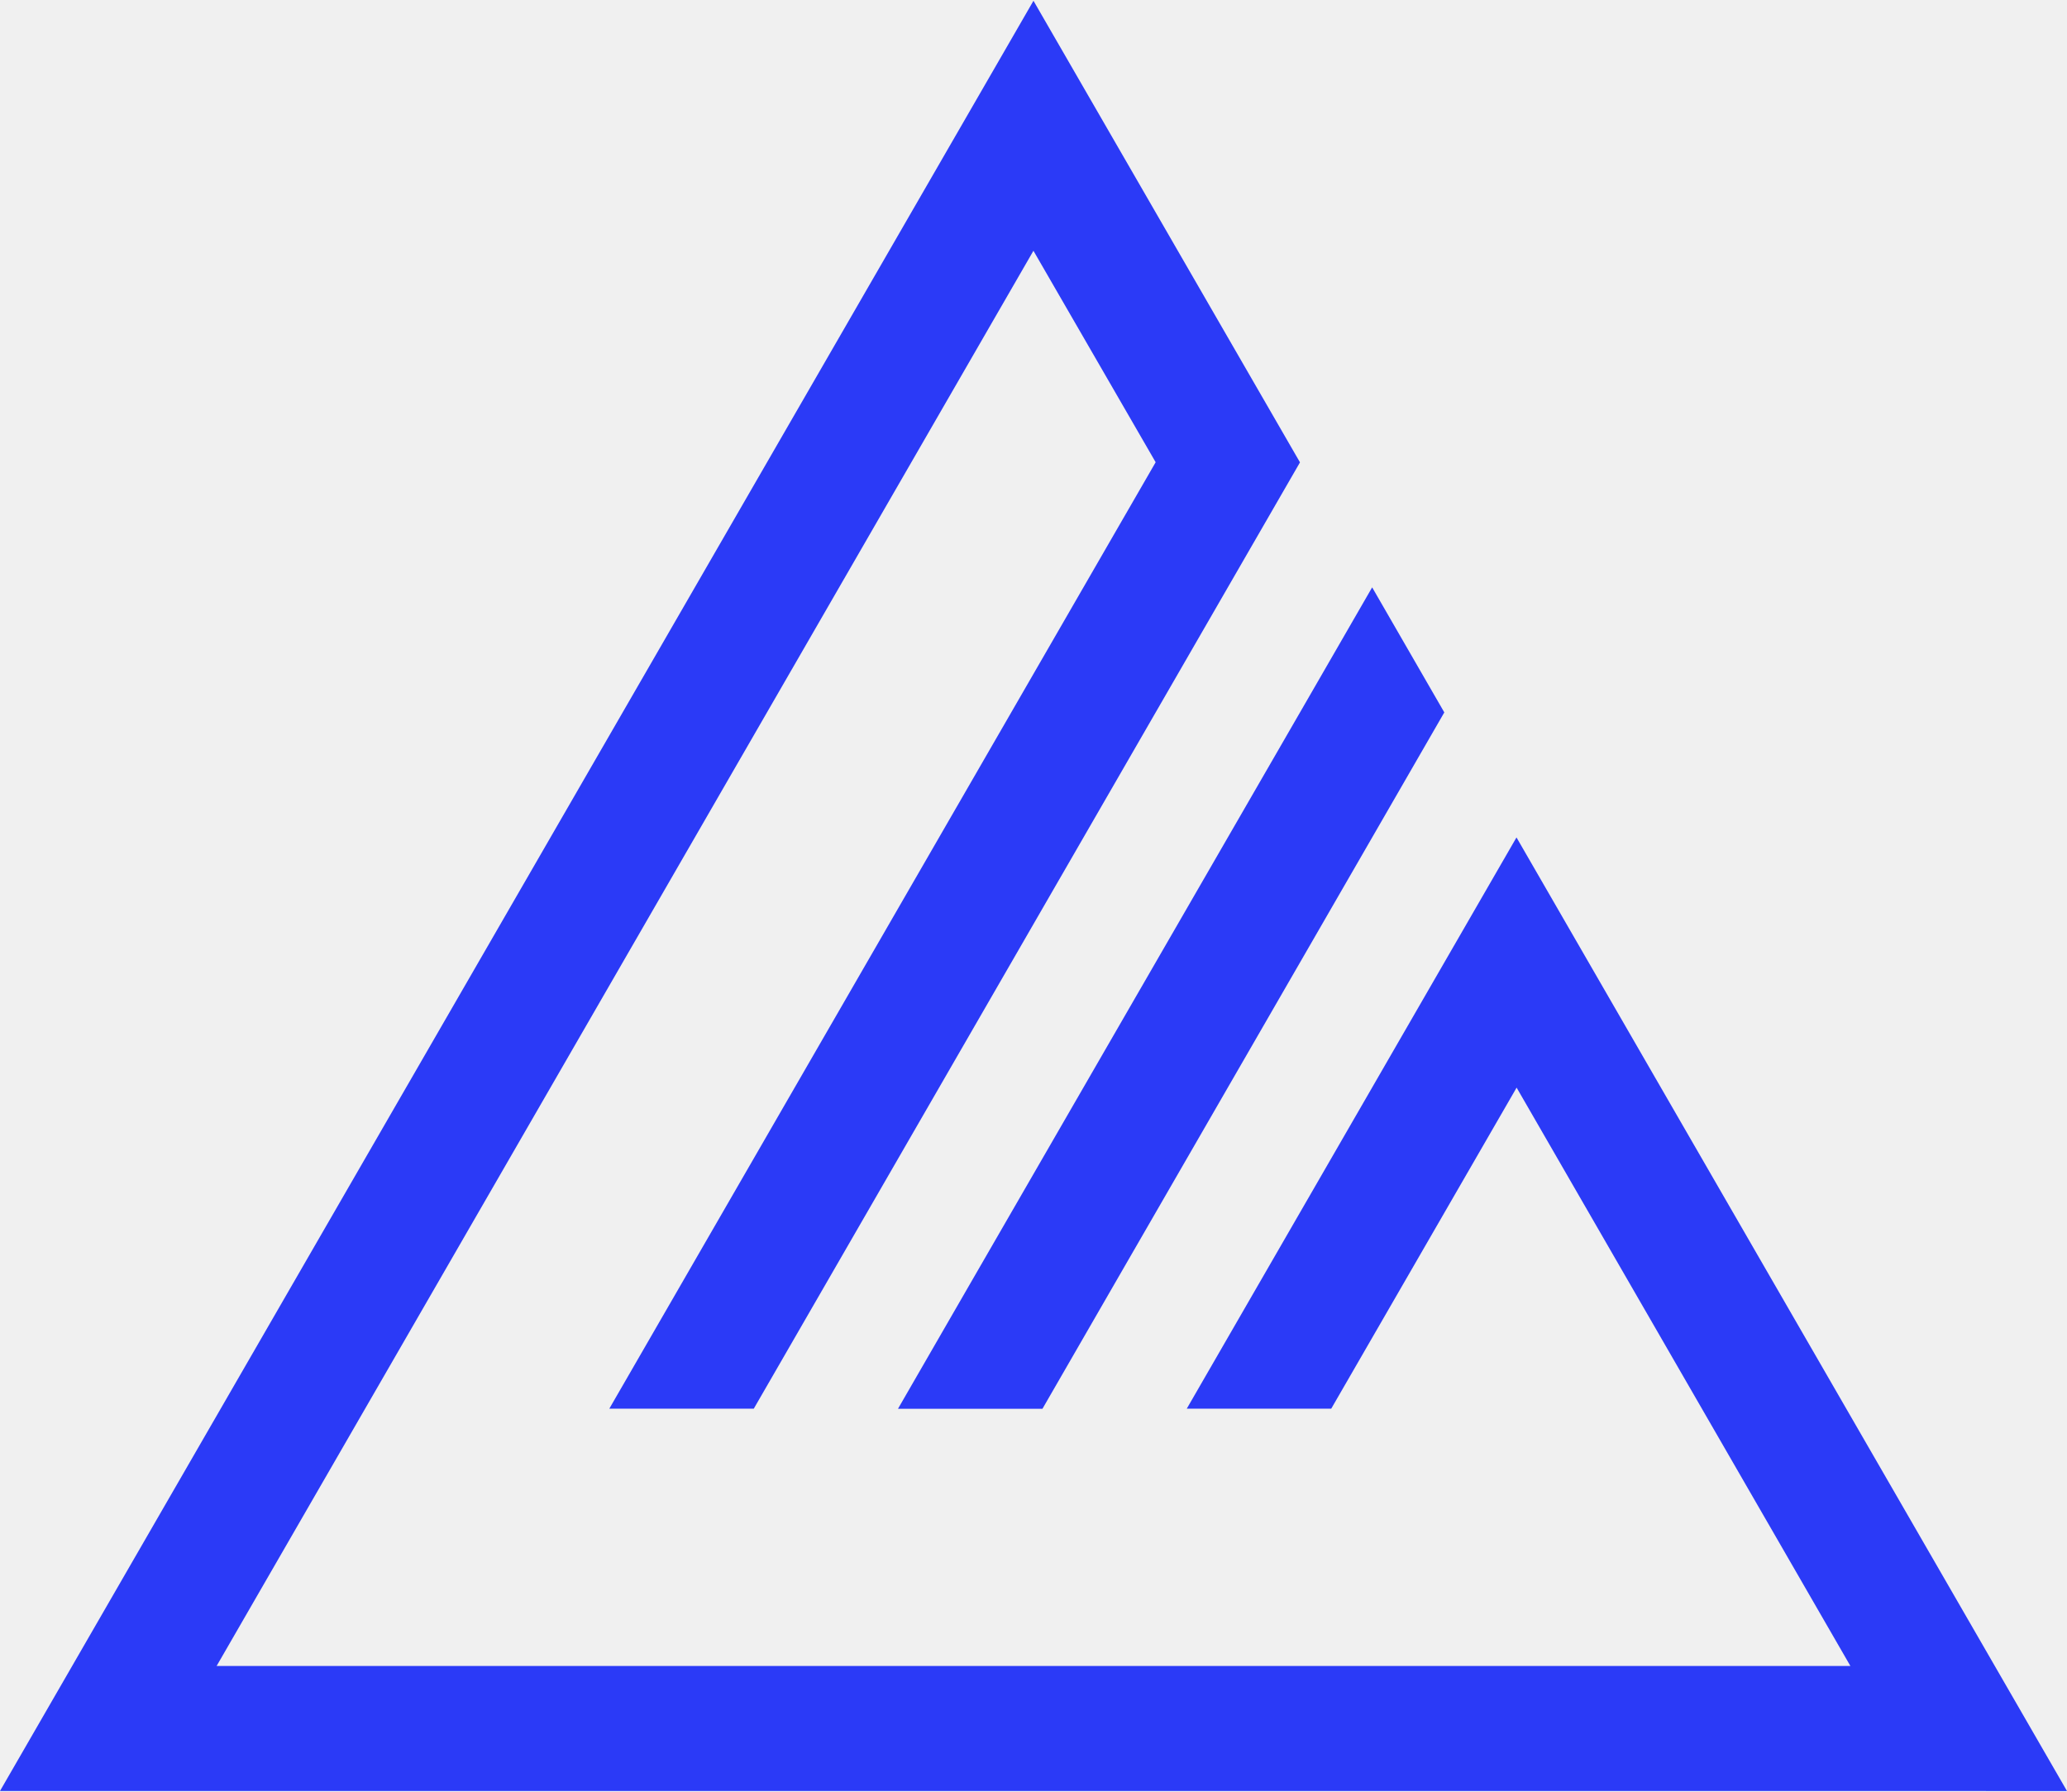
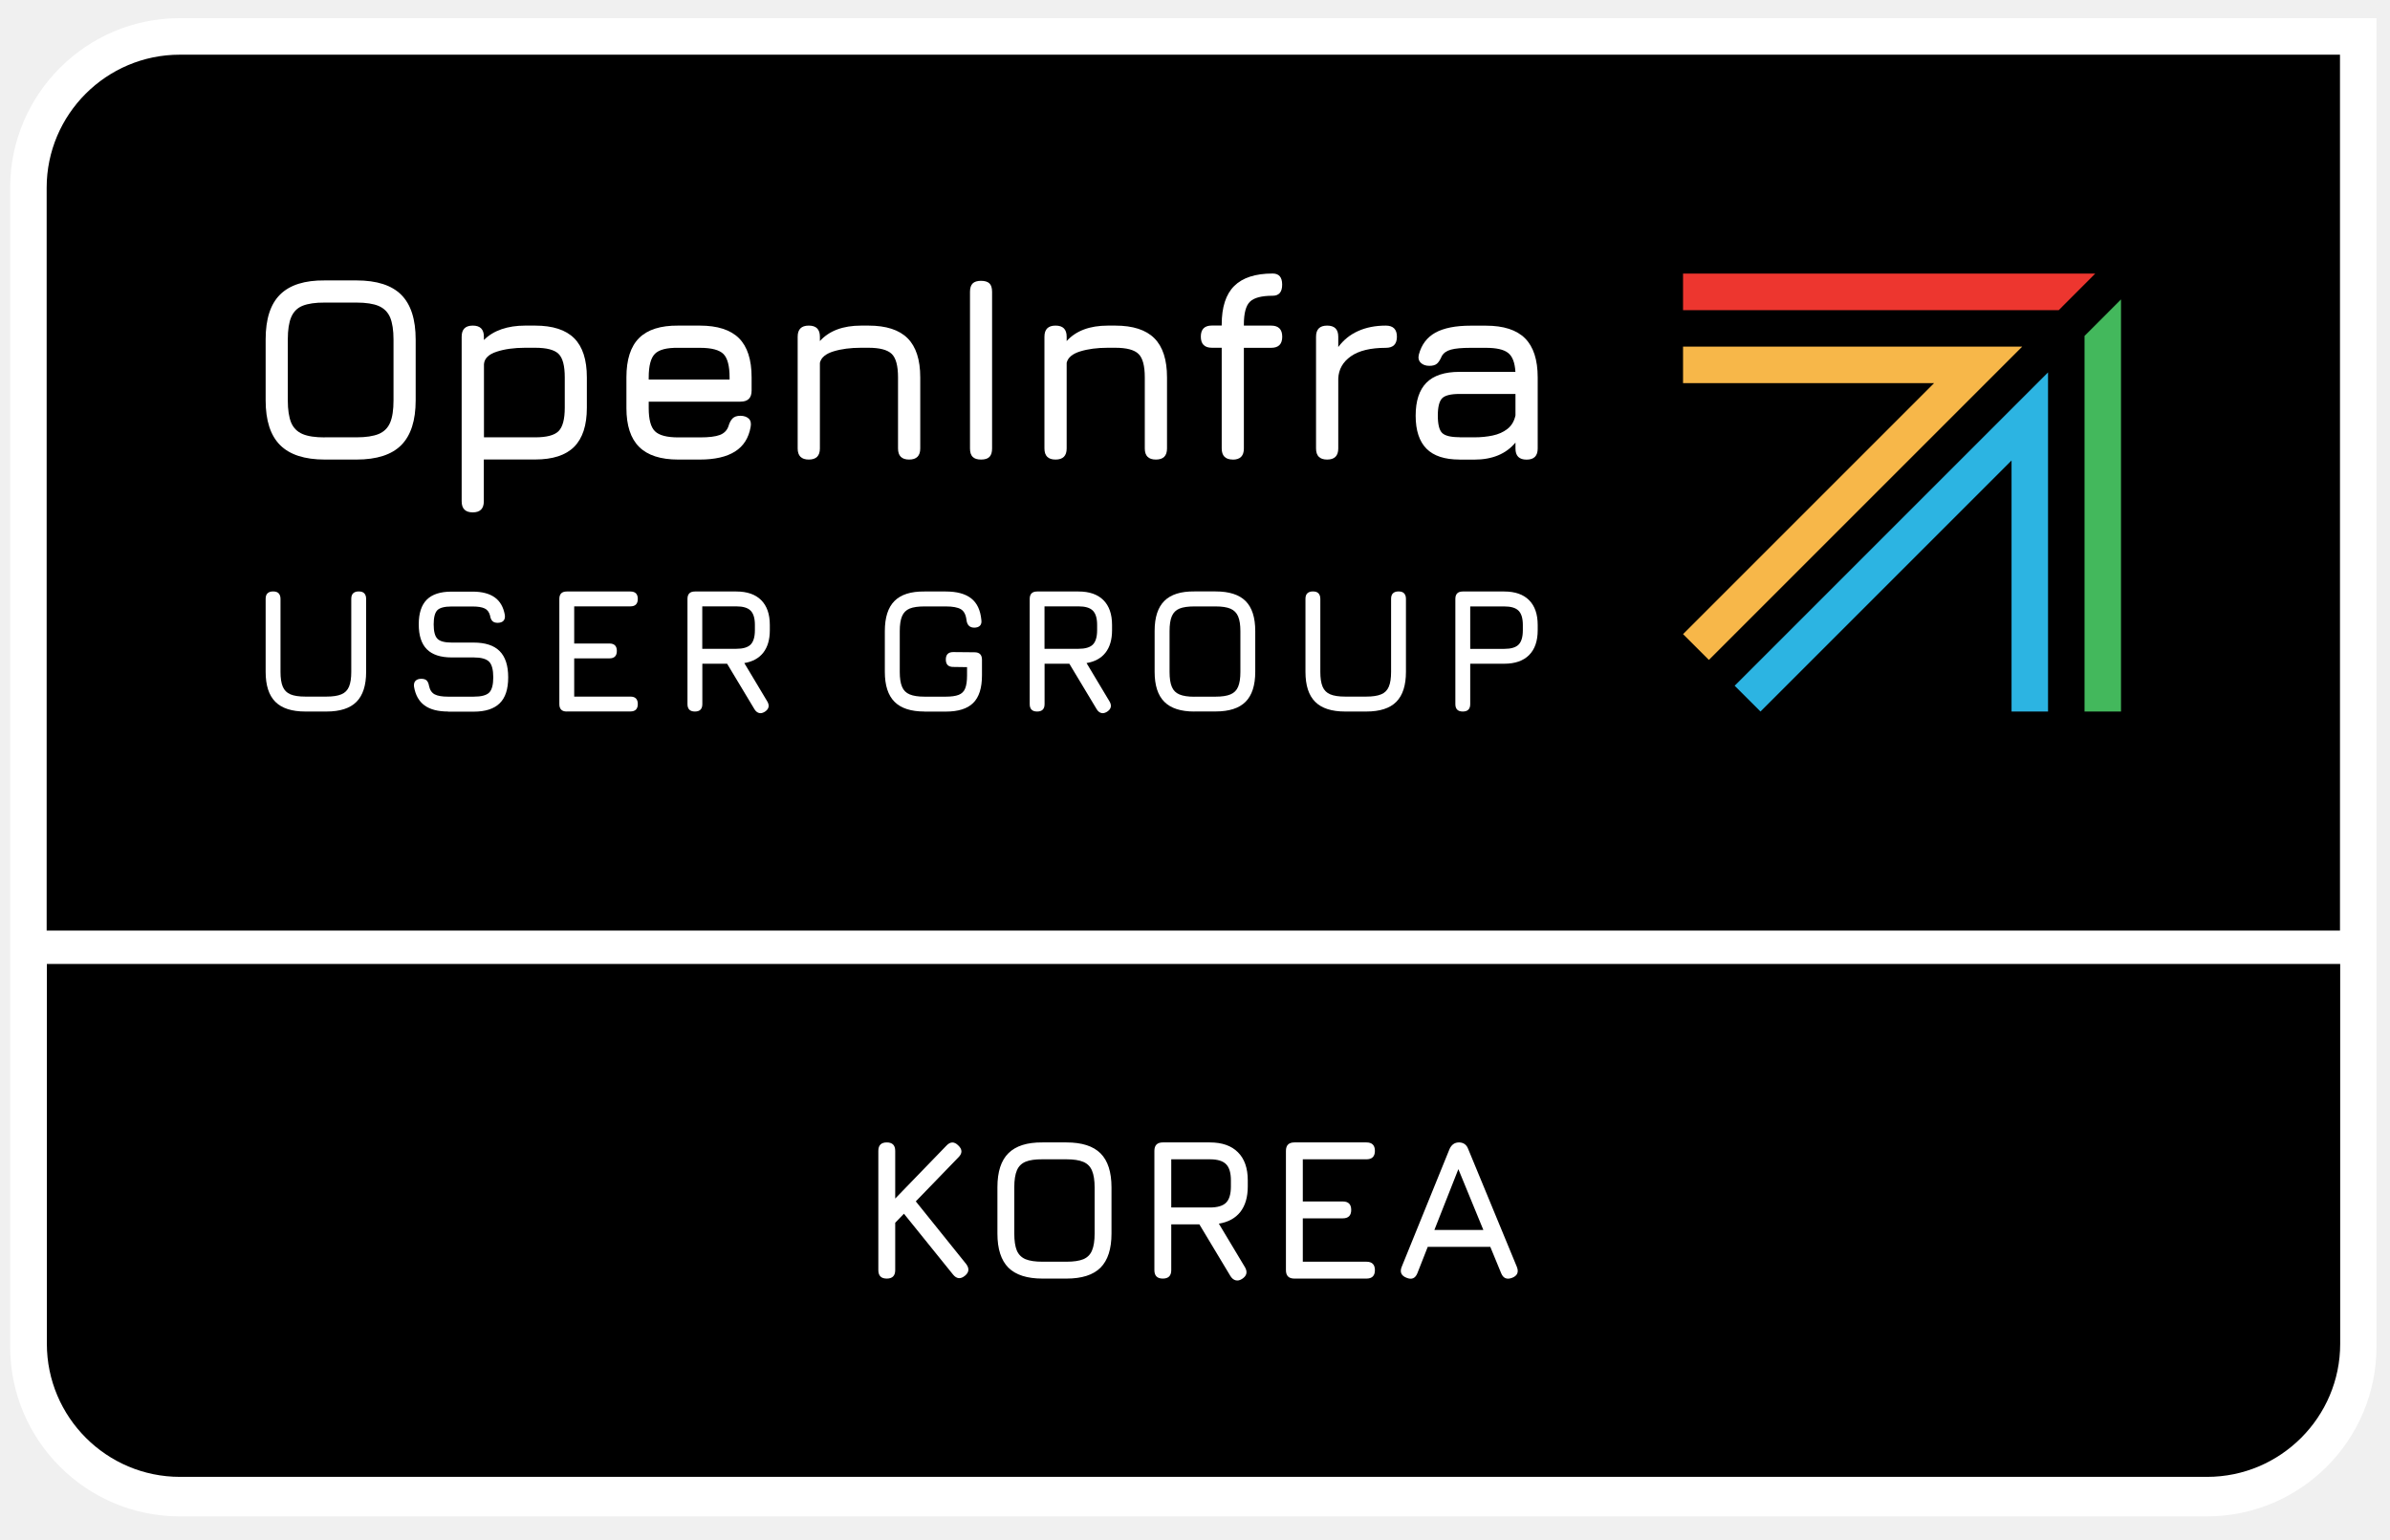
- <svg xmlns="http://www.w3.org/2000/svg" width="780px" height="676px" viewBox="0 0 780 676" version="1.1">
-   <g id="Page-1" stroke="none" stroke-width="1" fill="none" fill-rule="evenodd">
-     <g id="logo" transform="translate(-0, 0.29)" fill="#2B3AF7" fill-rule="nonzero">
-       <path d="M413.91,191.41 L441.137,144.226 L386.621,144.226 L359.394,191.41 L262.206,359.77 L234.979,406.954 L262.206,454.138 L289.433,406.954 L413.91,191.41 Z M5.68434189e-14,1.13686838e-13 L207.74,359.79 L332.17,144.25 L277.654,144.25 L207.693,265.39 L81.743,47.19 L698.253,47.19 L390.023,581.13 L343.906,501.341 L550.076,144.251 L495.56,144.251 L289.44,501.291 L390.01,675.451 L780,0.021 L5.68434189e-14,1.13686838e-13 Z" id="Shape" transform="translate(390, 337.7255) rotate(-180) translate(-390, -337.7255)" />
-     </g>
-   </g>
+ <svg xmlns="http://www.w3.org/2000/svg" width="357" height="230" viewBox="0 0 357 230" fill="none">
+   <path d="M354.98 2.71H26.85C12.89 2.71 1.52 14.08 1.52 28.04V201.19C1.52 215.16 12.88 226.52 26.85 226.52H329.65C343.62 226.52 354.98 215.16 354.98 201.19V2.71V2.71Z" fill="white" />
+   <path d="M26.85 8.17C15.89 8.17 6.97 17.09 6.97 28.05V139.01H349.53V8.17H26.85Z" fill="black" />
+   <path d="M7 200.74C7 211.7 15.92 220.62 26.88 220.62H329.68C340.64 220.62 349.56 211.7 349.56 200.74V144H7V200.74Z" fill="black" />
+   <path d="M251.4 51.78V57.23H288.9L251.4 94.73L255.26 98.58L302.06 51.78H251.4Z" fill="#F7B749" />
+   <path d="M307.52 46.33L312.97 40.87H251.4V46.33H307.52Z" fill="#ED362F" />
+   <path d="M311.371 50.18V106.29H316.821V44.73L311.371 50.18Z" fill="#43B85C" />
+   <path d="M305.92 106.29V55.63L259.11 102.44L262.97 106.29L300.47 68.79V106.29H305.92Z" fill="#2CB4E2" />
+   <path d="M48.52 68.65C45.51 68.65 43.28 67.93 41.84 66.49C40.4 65.05 39.68 62.82 39.68 59.81V50.69C39.68 47.65 40.4 45.42 41.85 43.99C43.3 42.56 45.52 41.86 48.52 41.89H53.25C56.28 41.89 58.51 42.61 59.94 44.04C61.37 45.47 62.09 47.7 62.09 50.73V59.81C62.09 62.82 61.37 65.05 59.94 66.49C58.51 67.93 56.28 68.65 53.25 68.65H48.52V68.65ZM48.52 65.33H53.25C54.66 65.33 55.76 65.16 56.57 64.83C57.37 64.49 57.94 63.93 58.28 63.12C58.62 62.32 58.78 61.21 58.78 59.8V50.72C58.78 49.33 58.61 48.23 58.28 47.43C57.94 46.63 57.37 46.06 56.57 45.71C55.77 45.37 54.66 45.2 53.25 45.2H48.52C47.13 45.19 46.03 45.35 45.22 45.67C44.41 45.99 43.85 46.56 43.5 47.37C43.16 48.17 42.99 49.28 42.99 50.69V59.81C42.99 61.22 43.16 62.32 43.49 63.13C43.83 63.93 44.4 64.5 45.2 64.84C46 65.18 47.11 65.34 48.52 65.34V65.33Z" fill="white" />
+   <path d="M70.62 76.54C69.51 76.54 68.96 75.99 68.96 74.88V50.3C68.96 49.19 69.51 48.64 70.62 48.64C71.73 48.64 72.28 49.19 72.28 50.3V50.79C72.99 50.08 73.87 49.54 74.91 49.18C75.96 48.82 77.13 48.64 78.43 48.64H79.93C82.56 48.64 84.51 49.27 85.77 50.53C87.03 51.79 87.66 53.74 87.66 56.37V60.91C87.66 63.53 87.03 65.47 85.77 66.74C84.51 68.01 82.56 68.64 79.93 68.64H72.27V74.88C72.27 75.99 71.72 76.54 70.61 76.54H70.62ZM72.28 65.33H79.94C81.66 65.33 82.83 65.02 83.44 64.4C84.05 63.78 84.36 62.62 84.36 60.91V56.37C84.36 54.65 84.06 53.48 83.44 52.87C82.83 52.26 81.66 51.95 79.94 51.95H78.44C76.79 51.95 75.37 52.15 74.18 52.54C72.98 52.93 72.35 53.56 72.29 54.41V65.32L72.28 65.33Z" fill="white" />
+   <path d="M96.9 60.01V60.96C96.9 62.66 97.21 63.81 97.83 64.42C98.45 65.03 99.61 65.34 101.32 65.34H104.56C105.9 65.34 106.89 65.22 107.54 64.97C108.18 64.72 108.61 64.28 108.82 63.65C108.96 63.15 109.17 62.77 109.42 62.51C109.68 62.25 110.07 62.11 110.59 62.11C111.11 62.11 111.56 62.26 111.85 62.54C112.14 62.83 112.23 63.25 112.12 63.8C111.83 65.43 111.06 66.65 109.79 67.45C108.53 68.25 106.78 68.65 104.54 68.65H101.3C98.68 68.65 96.74 68.02 95.47 66.76C94.2 65.5 93.57 63.56 93.57 60.96V56.38C93.57 53.71 94.2 51.75 95.47 50.49C96.74 49.23 98.68 48.62 101.3 48.64H104.54C107.17 48.64 109.12 49.27 110.38 50.52C111.64 51.78 112.27 53.73 112.27 56.37V58.34C112.27 59.45 111.72 60 110.61 60H96.88L96.9 60.01ZM101.32 51.96C99.61 51.93 98.45 52.23 97.83 52.85C97.21 53.47 96.9 54.65 96.9 56.38V56.7H108.98V56.38C108.98 54.66 108.67 53.49 108.06 52.88C107.45 52.27 106.28 51.96 104.56 51.96H101.32Z" fill="white" />
+   <path d="M120.81 68.65C119.71 68.65 119.15 68.1 119.15 66.99V50.3C119.15 49.19 119.7 48.64 120.81 48.64C121.92 48.64 122.47 49.19 122.47 50.3V50.95C123.86 49.41 125.92 48.64 128.63 48.64H129.73C132.36 48.64 134.31 49.27 135.57 50.53C136.83 51.79 137.46 53.74 137.46 56.37V66.99C137.46 68.1 136.91 68.65 135.8 68.65C134.69 68.65 134.14 68.1 134.14 66.99V56.37C134.14 54.65 133.83 53.48 133.2 52.87C132.57 52.26 131.41 51.95 129.72 51.95H128.62C127.04 51.95 125.67 52.13 124.5 52.49C123.33 52.85 122.65 53.42 122.47 54.2V66.99C122.47 68.1 121.92 68.65 120.81 68.65Z" fill="white" />
+   <path d="M146.54 68.65C145.98 68.65 145.56 68.52 145.29 68.25C145.02 67.98 144.89 67.56 144.89 67V43.6C144.89 43.02 145.03 42.6 145.29 42.34C145.56 42.08 145.98 41.95 146.54 41.95C147.1 41.95 147.54 42.08 147.8 42.34C148.06 42.6 148.19 43.02 148.19 43.6V67C148.19 67.57 148.06 67.98 147.8 68.25C147.54 68.52 147.12 68.65 146.54 68.65Z" fill="white" />
+   <path d="M157.67 68.65C156.56 68.65 156.01 68.1 156.01 66.99V50.3C156.01 49.19 156.56 48.64 157.67 48.64C158.78 48.64 159.33 49.19 159.33 50.3V50.95C160.72 49.41 162.78 48.64 165.49 48.64H166.59C169.22 48.64 171.17 49.27 172.43 50.53C173.69 51.79 174.32 53.74 174.32 56.37V66.99C174.32 68.1 173.77 68.65 172.66 68.65C171.55 68.65 171 68.1 171 66.99V56.37C171 54.65 170.69 53.48 170.06 52.87C169.44 52.26 168.28 51.95 166.58 51.95H165.48C163.9 51.95 162.53 52.13 161.36 52.49C160.19 52.85 159.51 53.42 159.33 54.2V66.99C159.33 68.1 158.78 68.65 157.67 68.65Z" fill="white" />
+   <path d="M184.15 68.65C183.05 68.65 182.49 68.1 182.49 66.99V51.95H181.03C179.93 51.95 179.37 51.4 179.37 50.29C179.37 49.18 179.92 48.63 181.03 48.63H182.49V48.47C182.49 45.88 183.11 43.96 184.36 42.72C185.61 41.48 187.52 40.86 190.1 40.86C191.05 40.86 191.52 41.41 191.52 42.52C191.52 43.63 191.05 44.18 190.1 44.18C188.44 44.18 187.31 44.48 186.71 45.07C186.1 45.66 185.8 46.8 185.8 48.48V48.64H189.87C190.97 48.64 191.53 49.19 191.53 50.3C191.53 51.41 190.98 51.96 189.87 51.96H185.8V67C185.8 68.11 185.25 68.66 184.14 68.66L184.15 68.65Z" fill="white" />
+   <path d="M198.24 68.65C197.13 68.65 196.58 68.1 196.58 66.99V50.3C196.58 49.19 197.13 48.64 198.24 48.64C199.35 48.64 199.9 49.19 199.9 50.3V51.84C200.68 50.79 201.66 49.99 202.87 49.45C204.07 48.91 205.45 48.64 207 48.64C208.1 48.64 208.66 49.19 208.66 50.3C208.66 51.41 208.11 51.96 207 51.96C204.72 51.96 202.99 52.38 201.79 53.22C200.59 54.06 199.96 55.17 199.9 56.55V66.99C199.9 68.1 199.35 68.65 198.24 68.65V68.65Z" fill="white" />
+   <path d="M218.01 68.65C215.8 68.65 214.15 68.11 213.08 67.03C212.01 65.95 211.46 64.31 211.46 62.1C211.46 59.89 212 58.25 213.07 57.17C214.14 56.09 215.79 55.55 218.01 55.55H226.36C226.28 54.17 225.92 53.23 225.27 52.72C224.63 52.21 223.52 51.96 221.96 51.96H219.67C218.35 51.96 217.37 52.05 216.73 52.23C216.08 52.41 215.63 52.73 215.37 53.19C215.13 53.74 214.89 54.12 214.64 54.33C214.39 54.54 214.02 54.65 213.52 54.65C212.97 54.65 212.53 54.5 212.22 54.19C211.91 53.88 211.81 53.47 211.94 52.96C212.33 51.47 213.16 50.39 214.41 49.69C215.67 49 217.42 48.65 219.67 48.65H221.96C224.59 48.65 226.54 49.28 227.8 50.54C229.06 51.8 229.69 53.75 229.69 56.38V67C229.69 68.11 229.14 68.66 228.03 68.66C226.92 68.66 226.37 68.11 226.37 67V66.11C224.96 67.81 222.91 68.66 220.21 68.66H218L218.01 68.65ZM218.01 65.33H220.22C221.19 65.33 222.11 65.24 222.96 65.06C223.81 64.88 224.55 64.56 225.16 64.08C225.77 63.61 226.18 62.93 226.37 62.05V58.85H218C216.7 58.85 215.83 59.07 215.41 59.5C214.99 59.93 214.77 60.8 214.77 62.08C214.77 63.36 214.98 64.25 215.41 64.67C215.84 65.1 216.7 65.31 218 65.31L218.01 65.33Z" fill="white" />
+   <path d="M45.61 106.29C43.59 106.29 42.1 105.81 41.13 104.84C40.16 103.87 39.68 102.38 39.68 100.36V89.46C39.68 89.09 39.77 88.81 39.96 88.63C40.15 88.45 40.42 88.35 40.79 88.35C41.16 88.35 41.44 88.44 41.62 88.63C41.8 88.82 41.9 89.09 41.9 89.46V100.36C41.9 101.3 42.01 102.04 42.24 102.58C42.47 103.12 42.85 103.5 43.38 103.72C43.92 103.95 44.66 104.06 45.6 104.06H48.77C49.71 104.06 50.45 103.95 50.99 103.72C51.53 103.5 51.91 103.11 52.13 102.58C52.36 102.04 52.47 101.3 52.47 100.36V89.46C52.47 89.09 52.56 88.81 52.75 88.63C52.94 88.45 53.21 88.35 53.58 88.35C53.95 88.35 54.23 88.44 54.41 88.63C54.59 88.82 54.69 89.09 54.69 89.46V100.36C54.69 102.38 54.21 103.87 53.25 104.84C52.29 105.81 50.79 106.29 48.77 106.29H45.6H45.61Z" fill="white" />
+   <path d="M66.94 106.29C65.43 106.29 64.26 105.99 63.42 105.38C62.58 104.77 62.05 103.83 61.84 102.56C61.8 102.17 61.88 101.88 62.08 101.69C62.27 101.5 62.56 101.4 62.93 101.4C63.3 101.4 63.57 101.49 63.74 101.66C63.91 101.84 64.03 102.11 64.09 102.48C64.22 103.09 64.51 103.51 64.94 103.73C65.38 103.96 66.04 104.07 66.94 104.07H70.75C71.89 104.07 72.66 103.87 73.07 103.46C73.48 103.05 73.68 102.29 73.68 101.17C73.68 100.05 73.47 99.25 73.05 98.84C72.63 98.42 71.86 98.21 70.75 98.21H67.47C65.8 98.21 64.57 97.8 63.76 96.99C62.95 96.18 62.55 94.93 62.55 93.27C62.55 91.61 62.95 90.38 63.75 89.58C64.55 88.78 65.78 88.38 67.45 88.38H70.6C72 88.38 73.1 88.67 73.9 89.24C74.7 89.81 75.2 90.69 75.41 91.87C75.46 92.25 75.39 92.54 75.2 92.74C75.01 92.94 74.71 93.04 74.33 93.04C73.98 93.04 73.71 92.95 73.54 92.76C73.36 92.57 73.25 92.31 73.2 91.95C73.06 91.43 72.79 91.07 72.39 90.89C71.99 90.7 71.4 90.6 70.6 90.6H67.45C66.39 90.6 65.68 90.79 65.32 91.16C64.96 91.53 64.78 92.24 64.78 93.27C64.78 94.3 64.96 95.03 65.33 95.41C65.7 95.8 66.42 95.99 67.47 95.99H70.75C72.49 95.99 73.78 96.41 74.63 97.26C75.48 98.11 75.91 99.41 75.91 101.18C75.91 102.95 75.49 104.23 74.64 105.06C73.79 105.89 72.5 106.31 70.75 106.31H66.94V106.29Z" fill="white" />
+   <path d="M84.66 106.29C83.92 106.29 83.55 105.92 83.55 105.18V89.47C83.55 88.73 83.92 88.36 84.66 88.36H94.16C94.9 88.36 95.27 88.73 95.27 89.47C95.27 90.21 94.9 90.58 94.16 90.58H85.77V96.13H91.03C91.77 96.13 92.14 96.5 92.14 97.24C92.14 97.98 91.77 98.35 91.03 98.35H85.77V104.06H94.16C94.9 104.06 95.27 104.43 95.27 105.17C95.27 105.91 94.9 106.28 94.16 106.28H84.66V106.29Z" fill="white" />
+   <path d="M114.21 106.34C113.92 106.52 113.64 106.58 113.38 106.51C113.12 106.44 112.89 106.26 112.71 105.97L108.61 99.15H104.91V105.18C104.91 105.92 104.54 106.29 103.8 106.29C103.06 106.29 102.69 105.92 102.69 105.18V89.47C102.69 88.73 103.06 88.36 103.8 88.36H109.99C111.6 88.36 112.84 88.79 113.7 89.65C114.56 90.51 114.99 91.75 114.99 93.36V94.15C114.99 95.55 114.66 96.67 114.01 97.5C113.36 98.33 112.41 98.85 111.18 99.05L114.64 104.83C114.98 105.45 114.83 105.95 114.22 106.34H114.21ZM104.9 96.92H109.98C110.98 96.92 111.7 96.71 112.12 96.29C112.54 95.87 112.76 95.15 112.76 94.15V93.36C112.76 92.36 112.55 91.65 112.12 91.22C111.7 90.79 110.98 90.58 109.98 90.58H104.9V96.93V96.92Z" fill="white" />
+   <path d="M138.1 106.29C136.08 106.29 134.59 105.81 133.62 104.84C132.65 103.87 132.17 102.38 132.17 100.36V94.28C132.17 92.24 132.65 90.74 133.61 89.78C134.57 88.81 136.06 88.34 138.07 88.36H141.27C142.93 88.36 144.19 88.7 145.07 89.39C145.95 90.08 146.45 91.15 146.59 92.62C146.64 92.99 146.57 93.27 146.38 93.47C146.19 93.66 145.9 93.76 145.53 93.76C144.86 93.76 144.47 93.39 144.37 92.65C144.28 91.84 144 91.29 143.53 91.01C143.06 90.73 142.31 90.59 141.28 90.59H138.08C137.15 90.59 136.41 90.69 135.88 90.91C135.35 91.13 134.97 91.51 134.74 92.05C134.51 92.59 134.4 93.34 134.4 94.29V100.37C134.4 101.31 134.51 102.05 134.74 102.59C134.96 103.13 135.35 103.51 135.88 103.73C136.42 103.96 137.16 104.07 138.1 104.07H141.28C142.1 104.07 142.74 103.98 143.2 103.8C143.66 103.62 143.99 103.3 144.17 102.84C144.36 102.38 144.45 101.73 144.45 100.9V99.66L142.39 99.63C141.65 99.63 141.28 99.26 141.28 98.52C141.28 97.78 141.65 97.41 142.39 97.41L145.57 97.44C146.31 97.44 146.68 97.81 146.68 98.55V100.9C146.68 102.78 146.24 104.15 145.37 105.01C144.5 105.87 143.14 106.3 141.28 106.3H138.1V106.29Z" fill="white" />
+   <path d="M165.33 106.34C165.04 106.52 164.76 106.58 164.5 106.51C164.24 106.44 164.01 106.26 163.83 105.97L159.73 99.15H156.03V105.18C156.03 105.92 155.66 106.29 154.92 106.29C154.18 106.29 153.81 105.92 153.81 105.18V89.47C153.81 88.73 154.18 88.36 154.92 88.36H161.11C162.72 88.36 163.96 88.79 164.82 89.65C165.68 90.51 166.11 91.75 166.11 93.36V94.15C166.11 95.55 165.78 96.67 165.13 97.5C164.48 98.33 163.53 98.85 162.3 99.05L165.76 104.83C166.1 105.45 165.95 105.95 165.34 106.34H165.33ZM156.02 96.92H161.1C162.1 96.92 162.82 96.71 163.24 96.29C163.66 95.87 163.88 95.15 163.88 94.15V93.36C163.88 92.36 163.67 91.65 163.24 91.22C162.82 90.79 162.1 90.58 161.1 90.58H156.02V96.93V96.92Z" fill="white" />
+   <path d="M178.4 106.29C176.38 106.29 174.89 105.81 173.92 104.84C172.95 103.87 172.47 102.38 172.47 100.36V94.25C172.47 92.21 172.96 90.72 173.93 89.76C174.9 88.8 176.39 88.33 178.4 88.35H181.58C183.61 88.35 185.1 88.83 186.06 89.79C187.02 90.75 187.5 92.25 187.5 94.27V100.35C187.5 102.37 187.02 103.86 186.06 104.83C185.1 105.8 183.6 106.28 181.58 106.28H178.4V106.29ZM178.4 104.07H181.58C182.52 104.07 183.26 103.96 183.8 103.73C184.34 103.51 184.72 103.12 184.94 102.59C185.17 102.05 185.28 101.31 185.28 100.37V94.29C185.28 93.36 185.17 92.62 184.94 92.08C184.71 91.54 184.33 91.16 183.8 90.93C183.26 90.7 182.52 90.59 181.58 90.59H178.4C177.47 90.59 176.73 90.69 176.19 90.91C175.65 91.13 175.27 91.51 175.04 92.05C174.81 92.59 174.7 93.33 174.7 94.27V100.38C174.7 101.32 174.81 102.06 175.04 102.6C175.26 103.14 175.65 103.52 176.18 103.74C176.72 103.97 177.46 104.08 178.4 104.08V104.07Z" fill="white" />
+   <path d="M200.93 106.29C198.91 106.29 197.42 105.81 196.45 104.84C195.48 103.87 195 102.38 195 100.36V89.46C195 89.09 195.09 88.81 195.28 88.63C195.47 88.45 195.74 88.35 196.11 88.35C196.48 88.35 196.76 88.44 196.94 88.63C197.12 88.82 197.22 89.09 197.22 89.46V100.36C197.22 101.3 197.33 102.04 197.56 102.58C197.79 103.12 198.17 103.5 198.7 103.72C199.24 103.95 199.98 104.06 200.92 104.06H204.09C205.03 104.06 205.77 103.95 206.31 103.72C206.85 103.5 207.23 103.11 207.45 102.58C207.68 102.04 207.79 101.3 207.79 100.36V89.46C207.79 89.09 207.88 88.81 208.07 88.63C208.26 88.45 208.53 88.35 208.9 88.35C209.27 88.35 209.55 88.44 209.73 88.63C209.91 88.82 210.01 89.09 210.01 89.46V100.36C210.01 102.38 209.53 103.87 208.57 104.84C207.61 105.81 206.11 106.29 204.09 106.29H200.92H200.93Z" fill="white" />
+   <path d="M218.5 106.29C217.76 106.29 217.39 105.92 217.39 105.18V89.47C217.39 88.73 217.76 88.36 218.5 88.36H224.69C226.3 88.36 227.54 88.79 228.4 89.65C229.26 90.51 229.69 91.75 229.69 93.36V94.15C229.69 95.76 229.26 97 228.4 97.86C227.54 98.72 226.3 99.15 224.69 99.15H219.61V105.18C219.61 105.92 219.24 106.29 218.5 106.29V106.29ZM219.61 96.93H224.69C225.69 96.93 226.41 96.72 226.83 96.3C227.25 95.88 227.47 95.16 227.47 94.16V93.37C227.47 92.37 227.26 91.66 226.83 91.23C226.41 90.8 225.69 90.59 224.69 90.59H219.61V96.94V96.93Z" fill="white" />
+   <path d="M132.46 191C131.62 191 131.2 190.58 131.2 189.74V171.92C131.2 171.08 131.62 170.66 132.46 170.66C133.3 170.66 133.72 171.08 133.72 171.92V179.045L141.37 171.14C141.95 170.52 142.54 170.51 143.14 171.11C143.76 171.69 143.77 172.28 143.17 172.88L136.795 179.465L144.31 188.81C144.82 189.48 144.76 190.07 144.13 190.58C143.48 191.11 142.89 191.05 142.36 190.4L135.025 181.31L133.72 182.66V189.74C133.72 190.58 133.3 191 132.46 191ZM155.707 191C153.417 191 151.722 190.455 150.622 189.365C149.532 188.265 148.987 186.57 148.987 184.28V177.35C148.987 175.04 149.537 173.345 150.637 172.265C151.737 171.175 153.427 170.64 155.707 170.66H159.307C161.607 170.66 163.302 171.205 164.392 172.295C165.482 173.385 166.027 175.08 166.027 177.38V184.28C166.027 186.57 165.482 188.265 164.392 189.365C163.302 190.455 161.607 191 159.307 191H155.707ZM155.707 188.48H159.307C160.377 188.48 161.217 188.355 161.827 188.105C162.437 187.845 162.867 187.41 163.117 186.8C163.377 186.19 163.507 185.35 163.507 184.28V177.38C163.507 176.32 163.377 175.485 163.117 174.875C162.867 174.265 162.437 173.83 161.827 173.57C161.217 173.31 160.377 173.18 159.307 173.18H155.707C154.647 173.17 153.812 173.29 153.202 173.54C152.592 173.79 152.157 174.22 151.897 174.83C151.637 175.44 151.507 176.28 151.507 177.35V184.28C151.507 185.35 151.632 186.19 151.882 186.8C152.142 187.41 152.577 187.845 153.187 188.105C153.797 188.355 154.637 188.48 155.707 188.48ZM185.513 191.06C185.183 191.27 184.868 191.335 184.568 191.255C184.268 191.175 184.013 190.97 183.803 190.64L179.153 182.9H174.953V189.74C174.953 190.58 174.533 191 173.693 191C172.853 191 172.433 190.58 172.433 189.74V171.92C172.433 171.08 172.853 170.66 173.693 170.66H180.713C182.543 170.66 183.943 171.15 184.913 172.13C185.893 173.1 186.383 174.5 186.383 176.33V177.23C186.383 178.82 186.013 180.09 185.273 181.04C184.533 181.98 183.463 182.565 182.063 182.795L185.993 189.35C186.373 190.05 186.213 190.62 185.513 191.06ZM174.953 180.38H180.713C181.853 180.38 182.663 180.14 183.143 179.66C183.623 179.18 183.863 178.37 183.863 177.23V176.33C183.863 175.2 183.623 174.395 183.143 173.915C182.663 173.425 181.853 173.18 180.713 173.18H174.953V180.38ZM193.343 191C192.503 191 192.083 190.58 192.083 189.74V171.92C192.083 171.08 192.503 170.66 193.343 170.66H204.113C204.953 170.66 205.373 171.08 205.373 171.92C205.373 172.76 204.953 173.18 204.113 173.18H194.603V179.48H200.573C201.413 179.48 201.833 179.9 201.833 180.74C201.833 181.58 201.413 182 200.573 182H194.603V188.48H204.113C204.953 188.48 205.373 188.9 205.373 189.74C205.373 190.58 204.953 191 204.113 191H193.343ZM210.1 190.88C209.3 190.57 209.06 190.02 209.38 189.23L216.52 171.65C216.82 170.99 217.29 170.66 217.93 170.66H217.99C218.64 170.69 219.08 171.02 219.31 171.65L226.57 189.23C226.89 190.02 226.66 190.57 225.88 190.88C225.09 191.19 224.54 190.96 224.23 190.19L222.61 186.26H213.265L211.72 190.19C211.41 190.97 210.87 191.2 210.1 190.88ZM214.255 183.74H221.575L217.84 174.65L214.255 183.74Z" fill="white" />
</svg>
